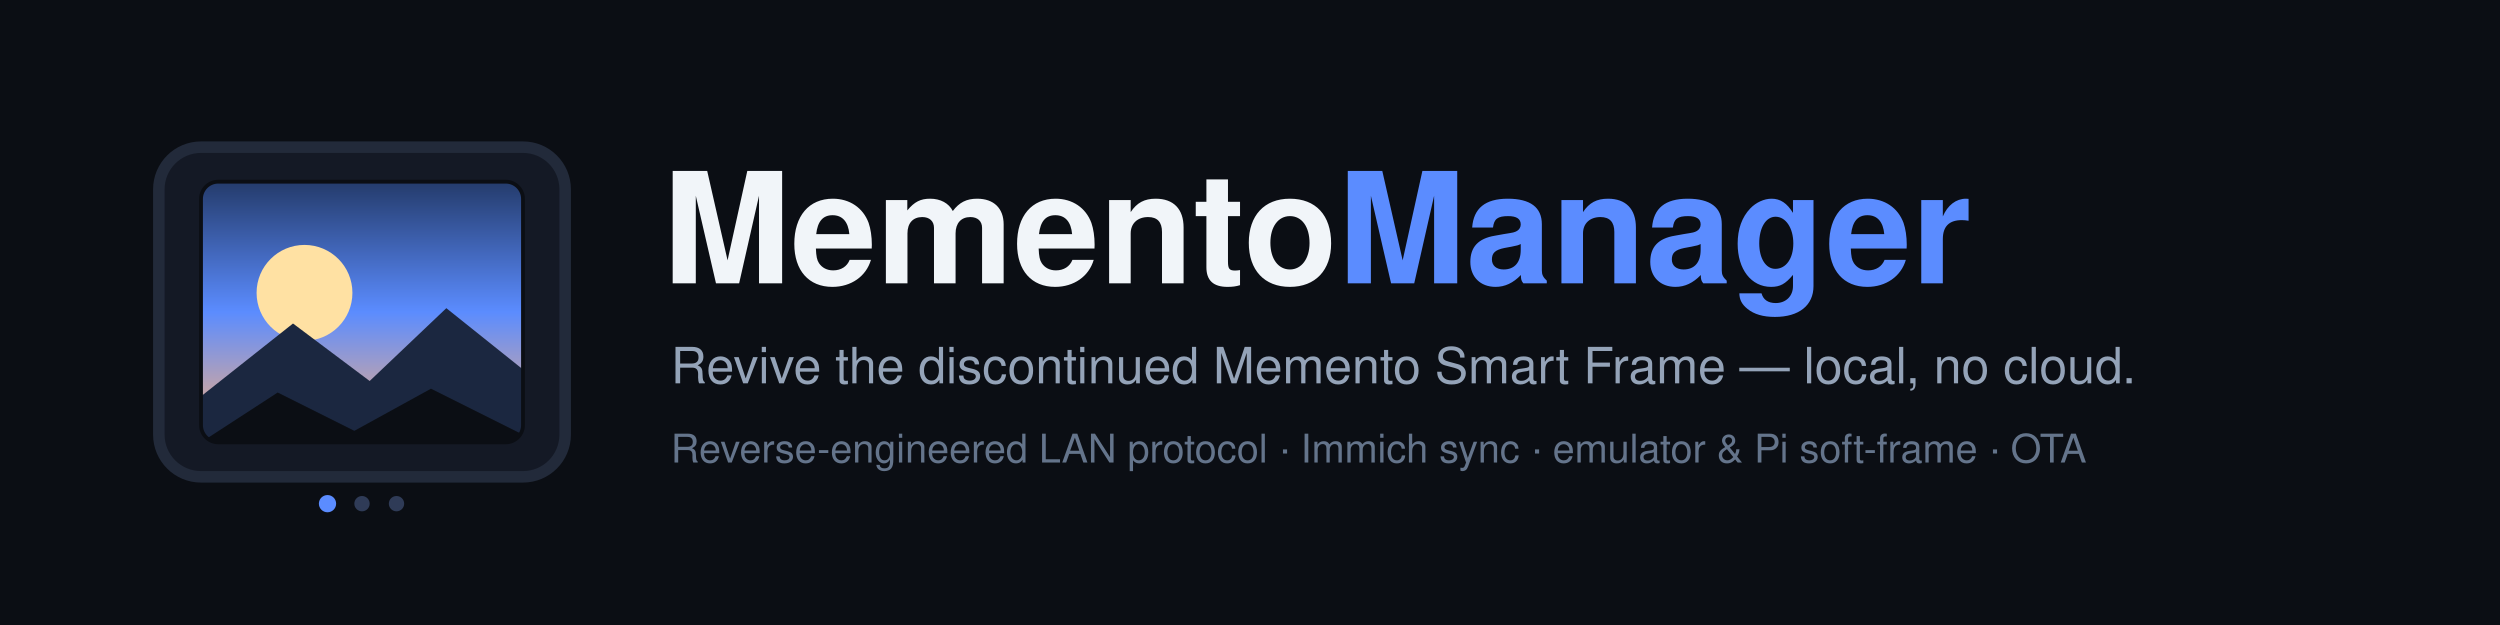
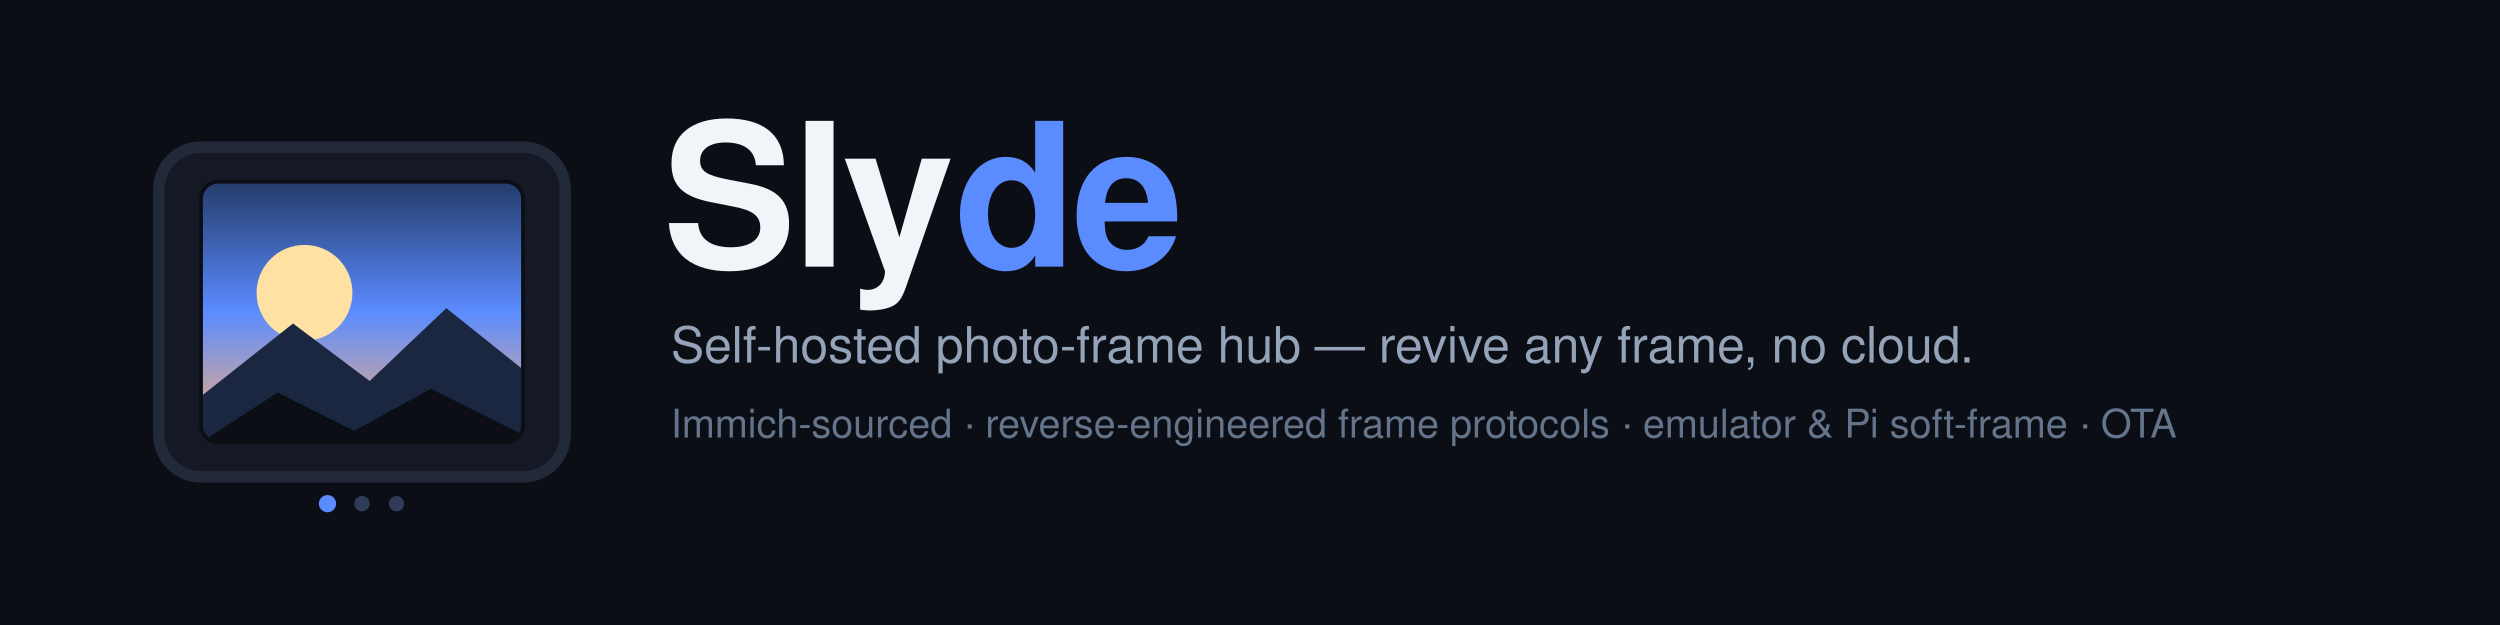
- <svg xmlns="http://www.w3.org/2000/svg" viewBox="0 0 1200 300" width="1200" height="300" role="img" aria-label="Memento Manager">
+ <svg xmlns="http://www.w3.org/2000/svg" viewBox="0 0 1200 300" width="1200" height="300" role="img" aria-label="Slyde">
  <defs>
    <linearGradient id="sky" x1="0" y1="0" x2="0" y2="1">
      <stop offset="0" stop-color="#243b6b" />
      <stop offset="0.5" stop-color="#5b8cff" />
      <stop offset="1" stop-color="#ffb27a" />
    </linearGradient>
    <clipPath id="screen">
      <rect x="44" y="60" width="168" height="136" rx="9" />
    </clipPath>
  </defs>
  <rect width="1200" height="300" fill="#0b0e14" />
  <g transform="translate(56,32) scale(0.92)">
    <rect x="22" y="42" width="212" height="172" rx="22" fill="#141925" stroke="#222a3a" stroke-width="6" />
    <g clip-path="url(#screen)">
      <rect x="44" y="60" width="168" height="136" fill="url(#sky)" />
      <circle cx="98" cy="118" r="25" fill="#ffe1a3" />
      <path d="M44 172 L92 134 L132 164 L172 126 L212 158 L212 196 L44 196 Z" fill="#1b2740" />
      <path d="M44 196 L84 170 L124 190 L164 168 L212 192 L212 196 Z" fill="#0b0e14" />
    </g>
    <rect x="44" y="60" width="168" height="136" rx="9" fill="none" stroke="#0b0e14" stroke-width="2" />
    <circle cx="110" cy="228" r="4.5" fill="#5b8cff" />
    <circle cx="128" cy="228" r="4" fill="#2f3b57" />
    <circle cx="146" cy="228" r="4" fill="#2f3b57" />
  </g>
  <g font-family="'Segoe UI', system-ui, -apple-system, Helvetica, Arial, sans-serif">
-     <text x="318" y="136" font-size="74" font-weight="800" fill="#f1f5f9">Memento<tspan fill="#5b8cff"> Manager</tspan>
+     <text x="318" y="128" font-size="96" font-weight="800" fill="#f1f5f9" letter-spacing="-2">Sly<tspan fill="#5b8cff">de</tspan>
    </text>
-     <text x="322" y="184" font-size="24" font-weight="500" fill="#94a3b8">Revive the discontinued Memento Smart Frame — local, no cloud.</text>
-     <text x="322" y="222" font-size="19" font-weight="500" fill="#64748b">Reverse-engineered LAN protocol · Immich sync · emulator &amp; Pi soft-frame · OTA</text>
+     <text x="322" y="174" font-size="24" font-weight="500" fill="#94a3b8">Self-hosted photo-frame hub — revive any frame, no cloud.</text>
+     <text x="322" y="210" font-size="19" font-weight="500" fill="#64748b">Immich-sourced · reverse-engineered frame protocols · emulator &amp; Pi soft-frame · OTA</text>
  </g>
</svg>
